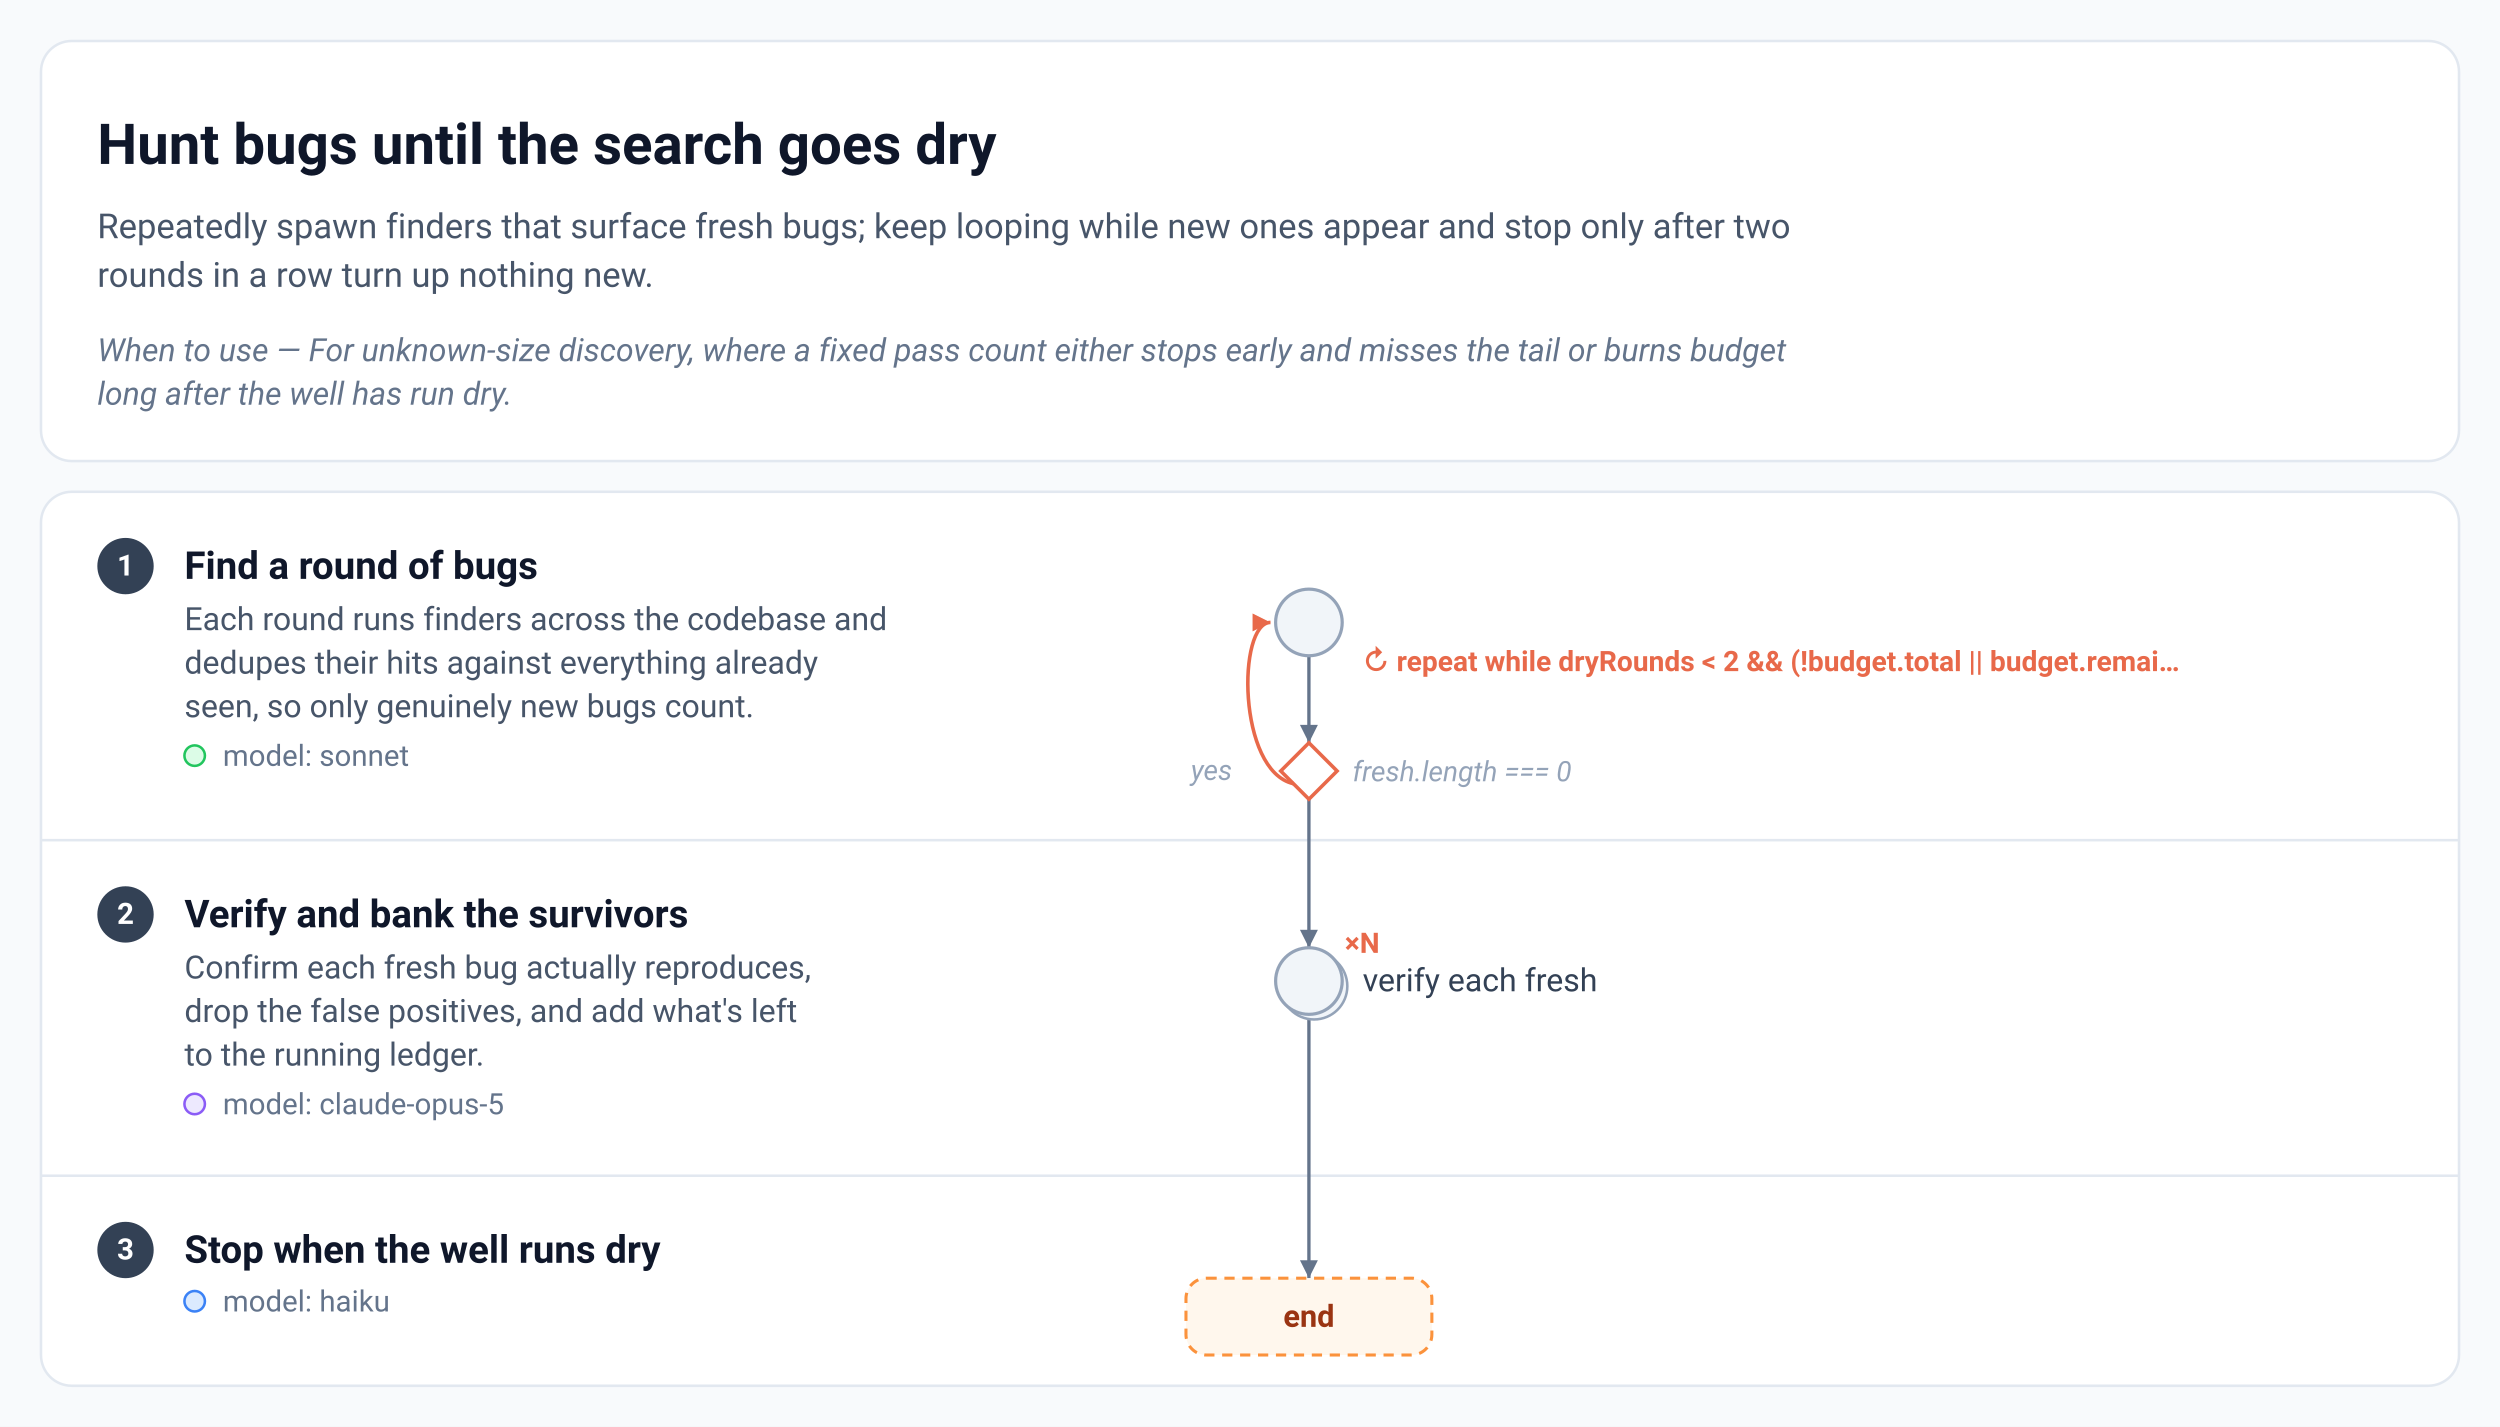
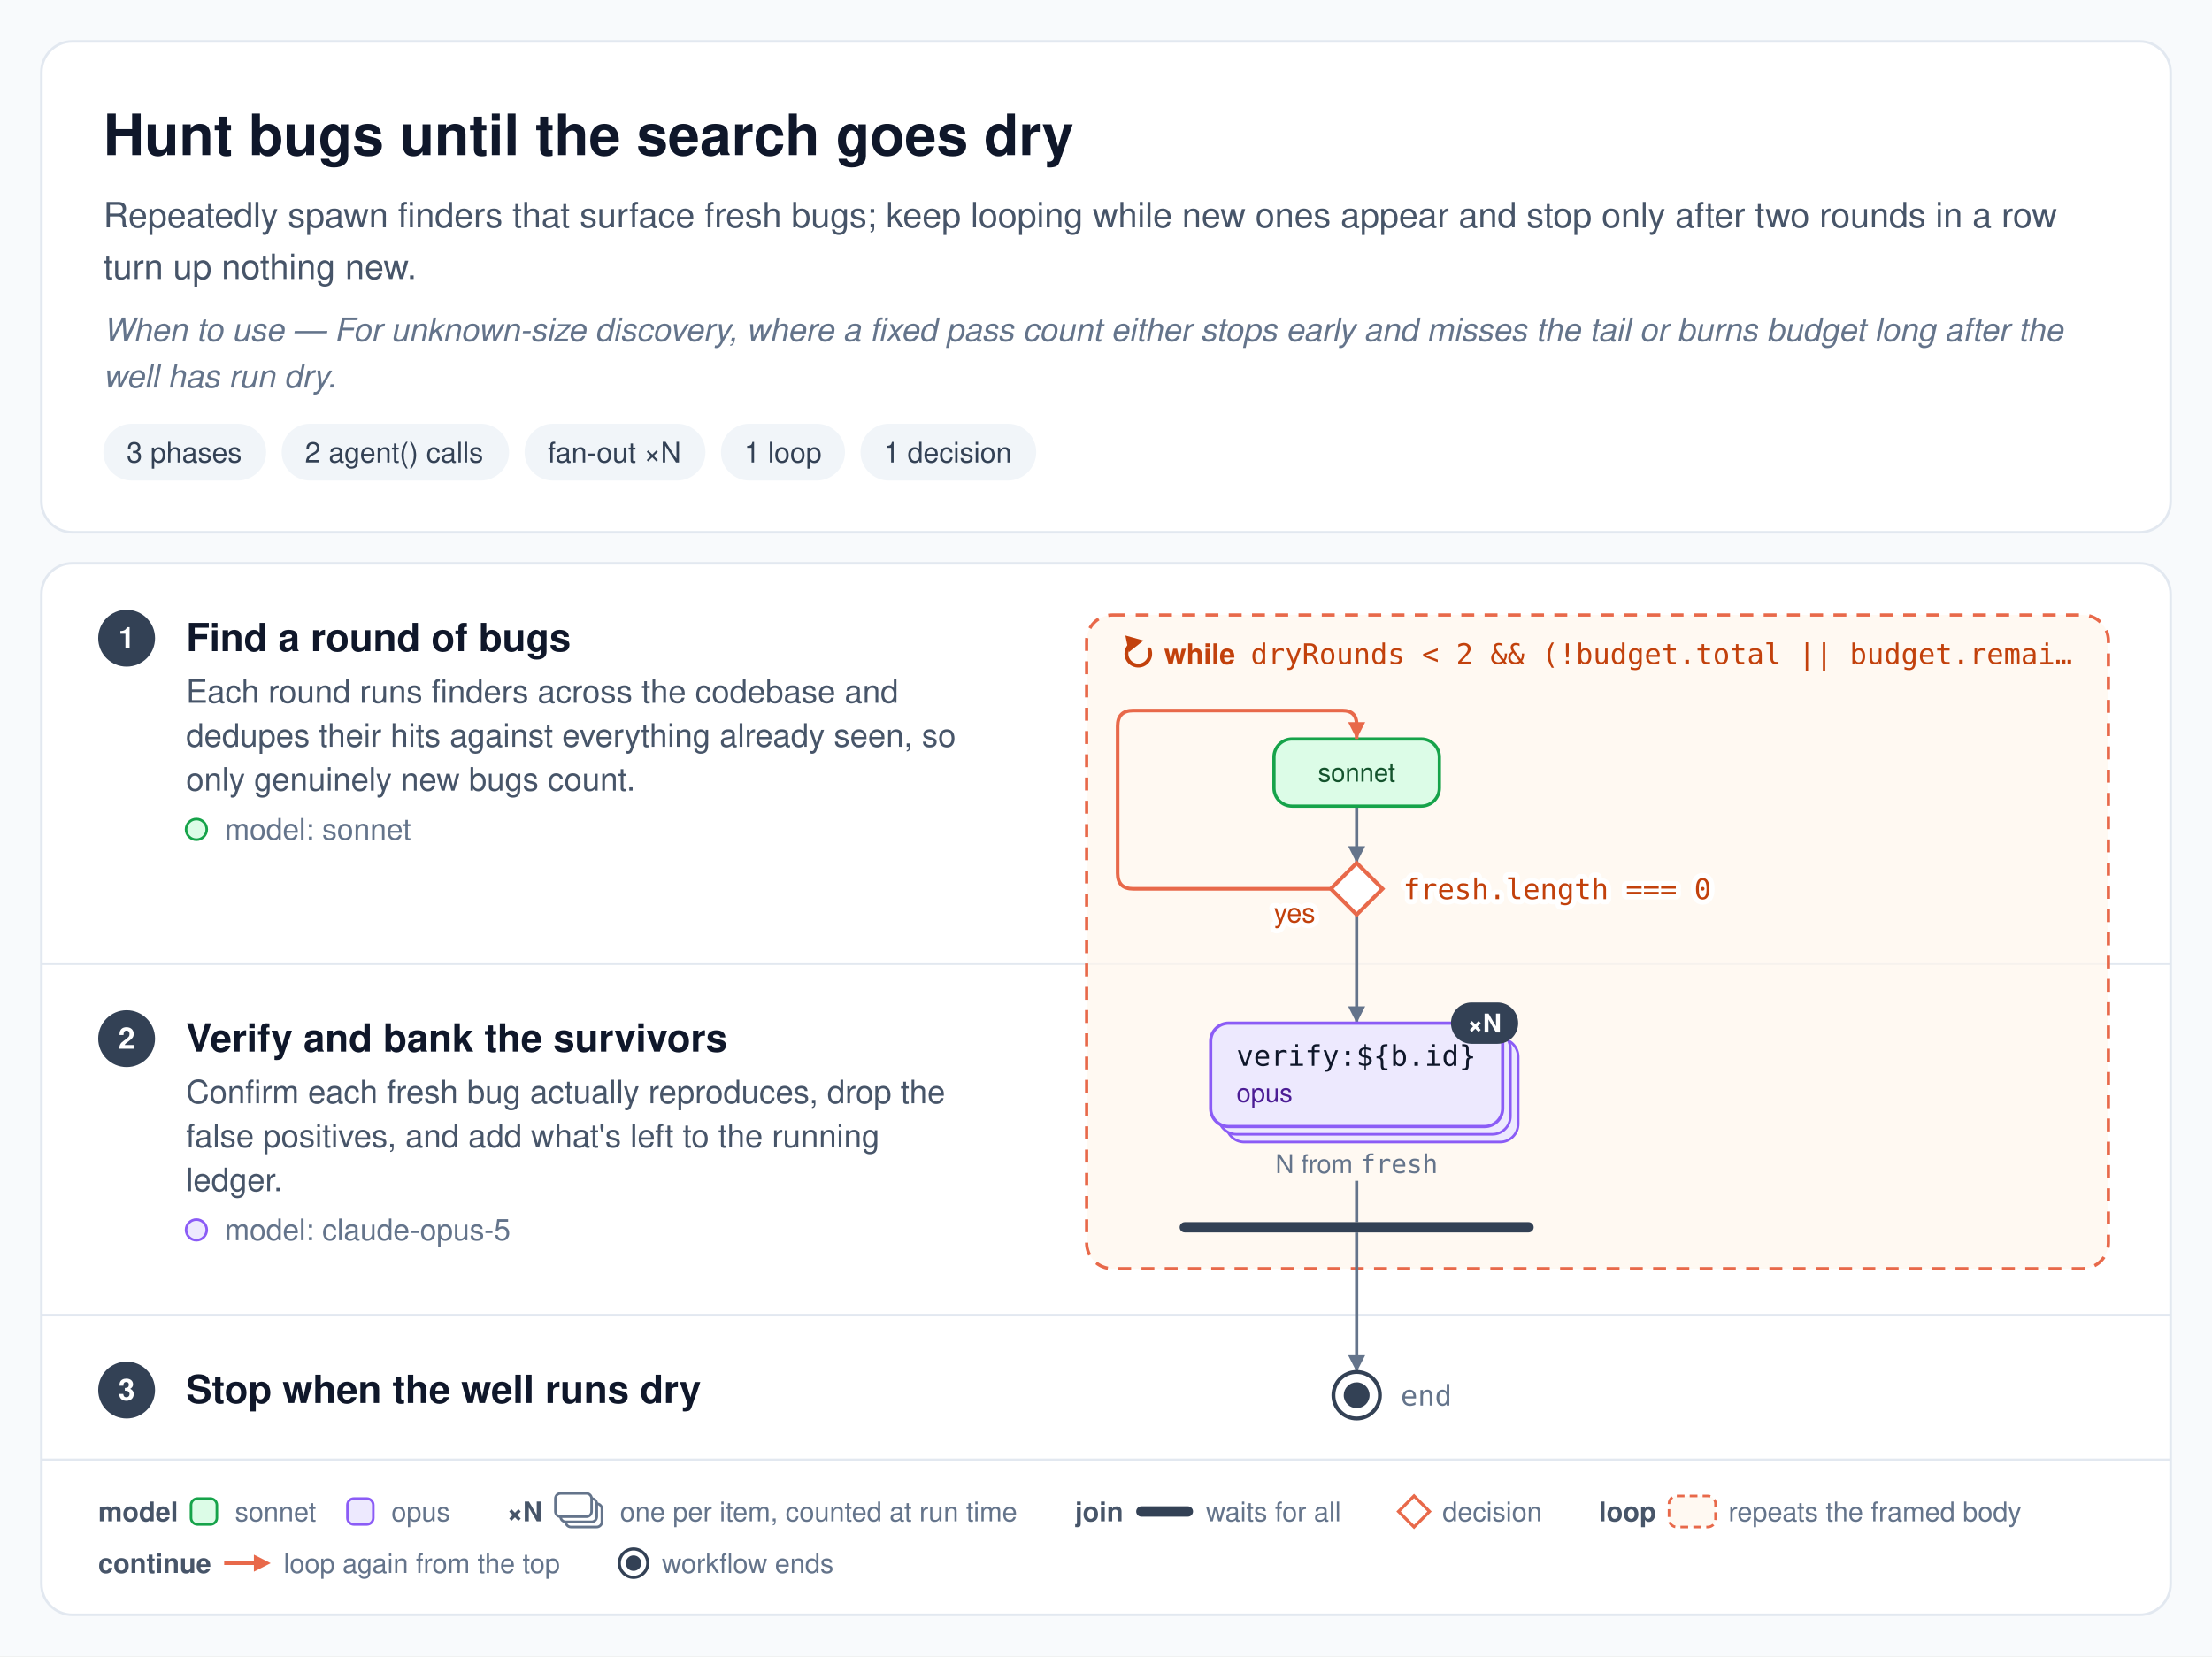
- <svg xmlns="http://www.w3.org/2000/svg" width="976" height="557" viewBox="0 0 976 557" font-family="-apple-system, BlinkMacSystemFont, 'Segoe UI', Roboto, Helvetica, Arial, sans-serif">
-   <rect width="976" height="557" fill="#f8fafc" />
+ <svg xmlns="http://www.w3.org/2000/svg" width="856" height="641" viewBox="0 0 856 641" role="img" font-family="Helvetica, Arial, 'Liberation Sans', sans-serif">
+   <rect width="856" height="641" fill="#f8fafc" />
  <g transform="translate(0 16)">
    <g class="header-card">
-       <rect x="16" y="0" width="944" height="164" rx="12" fill="#ffffff" stroke="#e2e8f0" stroke-width="1" />
-       <text x="38" y="48" font-size="22" fill="#0f172a" font-weight="700">Hunt bugs until the search goes dry</text>
-       <text x="38" y="77" font-size="13.5" fill="#475569">Repeatedly spawn finders that surface fresh bugs; keep looping while new ones appear and stop only after two</text>
-       <text x="38" y="96" font-size="13.5" fill="#475569">rounds in a row turn up nothing new.</text>
-       <text x="38" y="125" font-size="12.5" fill="#64748b" font-style="italic">When to use — For unknown-size discovery, where a fixed pass count either stops early and misses the tail or burns budget</text>
-       <text x="38" y="142" font-size="12.5" fill="#64748b" font-style="italic">long after the well has run dry.</text>
+       <rect x="16" y="0" width="824" height="190" rx="12" fill="#ffffff" stroke="#e2e8f0" stroke-width="1" />
+       <text x="40" y="44" font-size="22" fill="#0f172a" font-weight="700">Hunt bugs until the search goes dry</text>
+       <text x="40" y="72" font-size="13.5" fill="#475569">Repeatedly spawn finders that surface fresh bugs; keep looping while new ones appear and stop only after two rounds in a row</text>
+       <text x="40" y="92" font-size="13.5" fill="#475569">turn up nothing new.</text>
+       <text x="40" y="116" font-size="12.5" fill="#64748b" font-style="italic">When to use — For unknown-size discovery, where a fixed pass count either stops early and misses the tail or burns budget long after the</text>
+       <text x="40" y="134" font-size="12.5" fill="#64748b" font-style="italic">well has run dry.</text>
+       <rect x="40" y="148" width="63" height="22" rx="11" fill="#f1f5f9" />
+       <text x="49" y="163" font-size="11" fill="#334155">3 phases</text>
+       <rect x="109" y="148" width="88" height="22" rx="11" fill="#f1f5f9" />
+       <text x="118" y="163" font-size="11" fill="#334155">2 agent() calls</text>
+       <rect x="203" y="148" width="70" height="22" rx="11" fill="#f1f5f9" />
+       <text x="212" y="163" font-size="11" fill="#334155">fan-out ×N</text>
+       <rect x="279" y="148" width="48" height="22" rx="11" fill="#f1f5f9" />
+       <text x="288" y="163" font-size="11" fill="#334155">1 loop</text>
+       <rect x="333" y="148" width="68" height="22" rx="11" fill="#f1f5f9" />
+       <text x="342" y="163" font-size="11" fill="#334155">1 decision</text>
    </g>
  </g>
-   <g transform="translate(0 192)">
-     <rect x="16" y="0" width="944" height="349" rx="12" fill="#ffffff" stroke="#e2e8f0" stroke-width="1" />
+   <g transform="translate(0 218)">
+     <rect x="16" y="0" width="824" height="407" rx="12" fill="#ffffff" stroke="#e2e8f0" stroke-width="1" />
    <g class="swimlane" />
    <g class="swimlane">
-       <line x1="16" y1="136" x2="960" y2="136" stroke="#e2e8f0" stroke-width="1" />
+       <line x1="16" y1="155" x2="840" y2="155" stroke="#e2e8f0" stroke-width="1" />
    </g>
    <g class="swimlane">
-       <line x1="16" y1="267" x2="960" y2="267" stroke="#e2e8f0" stroke-width="1" />
+       <line x1="16" y1="291" x2="840" y2="291" stroke="#e2e8f0" stroke-width="1" />
    </g>
    <g transform="translate(0 0)">
      <g class="lane-label">
        <circle cx="49" cy="29" r="11" fill="#334155" />
-         <text x="49" y="32.7" font-size="11.5" fill="#ffffff" font-weight="700" text-anchor="middle">1</text>
+         <text x="49" y="32.9" font-size="11.5" fill="#ffffff" font-weight="700" text-anchor="middle">1</text>
        <text x="72" y="34" font-size="15" fill="#0f172a" font-weight="700">Find a round of bugs</text>
        <text x="72" y="54" font-size="12.5" fill="#475569">Each round runs finders across the codebase and</text>
-         <text x="72" y="71" font-size="12.5" fill="#475569">dedupes their hits against everything already</text>
-         <text x="72" y="88" font-size="12.5" fill="#475569">seen, so only genuinely new bugs count.</text>
-         <circle cx="76" cy="103" r="4" fill="#dcfce7" stroke="#22c55e" stroke-width="1" />
+         <text x="72" y="71" font-size="12.5" fill="#475569">dedupes their hits against everything already seen, so</text>
+         <text x="72" y="88" font-size="12.5" fill="#475569">only genuinely new bugs count.</text>
+         <circle cx="76" cy="103" r="4" fill="#dcfce7" stroke="#16a34a" />
        <text x="87" y="107" font-size="11.5" fill="#64748b">model: sonnet</text>
      </g>
    </g>
-     <g transform="translate(0 136)">
+     <g transform="translate(0 155)">
      <g class="lane-label">
        <circle cx="49" cy="29" r="11" fill="#334155" />
-         <text x="49" y="32.7" font-size="11.5" fill="#ffffff" font-weight="700" text-anchor="middle">2</text>
+         <text x="49" y="32.9" font-size="11.5" fill="#ffffff" font-weight="700" text-anchor="middle">2</text>
        <text x="72" y="34" font-size="15" fill="#0f172a" font-weight="700">Verify and bank the survivors</text>
-         <text x="72" y="54" font-size="12.5" fill="#475569">Confirm each fresh bug actually reproduces,</text>
-         <text x="72" y="71" font-size="12.5" fill="#475569">drop the false positives, and add what's left</text>
-         <text x="72" y="88" font-size="12.5" fill="#475569">to the running ledger.</text>
-         <circle cx="76" cy="103" r="4" fill="#ede9fe" stroke="#8b5cf6" stroke-width="1" />
+         <text x="72" y="54" font-size="12.5" fill="#475569">Confirm each fresh bug actually reproduces, drop the</text>
+         <text x="72" y="71" font-size="12.5" fill="#475569">false positives, and add what's left to the running</text>
+         <text x="72" y="88" font-size="12.5" fill="#475569">ledger.</text>
+         <circle cx="76" cy="103" r="4" fill="#ede9fe" stroke="#8b5cf6" />
        <text x="87" y="107" font-size="11.5" fill="#64748b">model: claude-opus-5</text>
      </g>
    </g>
-     <g transform="translate(0 267)">
+     <g transform="translate(0 291)">
      <g class="lane-label">
        <circle cx="49" cy="29" r="11" fill="#334155" />
-         <text x="49" y="32.7" font-size="11.5" fill="#ffffff" font-weight="700" text-anchor="middle">3</text>
+         <text x="49" y="32.9" font-size="11.5" fill="#ffffff" font-weight="700" text-anchor="middle">3</text>
        <text x="72" y="34" font-size="15" fill="#0f172a" font-weight="700">Stop when the well runs dry</text>
-         <circle cx="76" cy="49" r="4" fill="#dbeafe" stroke="#3b82f6" stroke-width="1" />
-         <text x="87" y="53" font-size="11.5" fill="#64748b">model: haiku</text>
      </g>
    </g>
-     <g class="topology" transform="translate(207 0)">
-       <g class="edge">
-         <path d="M 304 64 L 304 98" fill="none" stroke="#64748b" stroke-width="1.3" />
-         <polygon points="304,98 300.5,91 307.5,91" fill="#64748b" />
+     <g class="topology" transform="translate(221 0)">
+       <g class="loop-frame">
+         <rect x="199.5" y="20" width="395.41" height="253" rx="10" fill="#fff7ed" stroke="#e8694a" stroke-width="1.25" fill-opacity="0.7" stroke-dasharray="5 4" />
+         <path d="M 223.78 33.31 A 4.6 4.6 0 1 1 218.59 30.49" fill="none" stroke="#c2410c" stroke-width="1.5" stroke-linecap="round" />
+         <polygon points="221.53,29.9 215.81,34.42 214.5,27.95" fill="#c2410c" />
+         <text x="229.5" y="39" font-size="11" fill="#c2410c" font-weight="700">while</text>
+         <text x="263" y="39" font-size="11" fill="#c2410c" font-family="Menlo, Consolas, 'DejaVu Sans Mono', 'Liberation Mono', monospace">dryRounds &lt; 2 &amp;&amp; (!budget.total || budget.remai…</text>
      </g>
      <g class="edge">
-         <path d="M 304 120 L 304 178" fill="none" stroke="#64748b" stroke-width="1.3" />
-         <polygon points="304,178 300.5,171 307.5,171" fill="#64748b" />
+         <path d="M 304 94 L 304 116" fill="none" stroke="#64748b" stroke-width="1.25" stroke-linejoin="round" />
+         <polygon points="304,116 300.7,109.5 307.3,109.5" fill="#64748b" />
      </g>
      <g class="edge">
-         <path d="M 304 204 L 304 307" fill="none" stroke="#64748b" stroke-width="1.3" />
-         <polygon points="304,307 300.5,300 307.5,300" fill="#64748b" />
+         <path d="M 304 239 L 304 255" fill="none" stroke="#64748b" stroke-width="1.25" stroke-linejoin="round" />
+       </g>
+       <g class="edge">
+         <path d="M 304 136 L 304 178" fill="none" stroke="#64748b" stroke-width="1.25" stroke-linejoin="round" />
+         <polygon points="304,178 300.7,171.5 307.3,171.5" fill="#64748b" />
+       </g>
+       <g class="edge">
+         <path d="M 304 259 L 304 313" fill="none" stroke="#64748b" stroke-width="1.25" stroke-linejoin="round" />
+         <polygon points="304,313 300.7,306.5 307.3,306.5" fill="#64748b" />
      </g>
      <g class="agent-node">
-         <circle cx="304" cy="51" r="13" fill="#f1f5f9" stroke="#94a3b8" stroke-width="1.25" />
+         <rect x="272" y="68" width="64" height="26" rx="7" fill="#dcfce7" stroke="#16a34a" stroke-width="1.25" />
+         <text x="304" y="84.5" font-size="10" fill="#14532d" text-anchor="middle">sonnet</text>
      </g>
      <g class="decision">
-         <polygon points="304,98 315,109 304,120 293,109" fill="#ffffff" stroke="#e8694a" stroke-width="1.4" />
-         <text x="321" y="113" font-size="11" fill="#94a3b8" font-style="italic" stroke="#ffffff" stroke-width="3.5" stroke-linejoin="round" paint-order="stroke fill">fresh.length === 0</text>
+         <polygon points="304,116 314,126 304,136 294,126" fill="#ffffff" stroke="#e8694a" stroke-width="1.5" />
+         <text x="322" y="130" font-size="11" fill="#c2410c" font-family="Menlo, Consolas, 'DejaVu Sans Mono', 'Liberation Mono', monospace" stroke="#ffffff" stroke-width="4" stroke-linejoin="round" paint-order="stroke fill">fresh.length === 0</text>
      </g>
      <g class="agent-node">
-         <circle cx="306" cy="193" r="13" fill="#f1f5f9" stroke="#94a3b8" stroke-width="1" />
-         <circle cx="304" cy="191" r="13" fill="#f1f5f9" stroke="#94a3b8" stroke-width="1.25" />
-         <text x="325" y="195" font-size="12.5" fill="#334155" stroke="#ffffff" stroke-width="3.5" stroke-linejoin="round" paint-order="stroke fill">verify each fresh</text>
-         <text x="318" y="180" font-size="11" font-weight="700" fill="#e8694a">×N</text>
+         <rect x="253.5" y="184" width="113" height="40" rx="7" fill="#ede9fe" stroke="#8b5cf6" stroke-width="1" />
+         <rect x="250.5" y="181" width="113" height="40" rx="7" fill="#ede9fe" stroke="#8b5cf6" stroke-width="1" />
+         <rect x="247.5" y="178" width="113" height="40" rx="7" fill="#ede9fe" stroke="#8b5cf6" stroke-width="1.25" />
+         <text x="257.5" y="194.5" font-size="11" fill="#0f172a" font-family="Menlo, Consolas, 'DejaVu Sans Mono', 'Liberation Mono', monospace">verify:${b.id}</text>
+         <text x="257.5" y="208.5" font-size="10" fill="#4c1d95">opus</text>
+         <rect x="340.5" y="170" width="26" height="16" rx="8" fill="#334155" />
+         <text x="353.5" y="181.6" font-size="10" fill="#ffffff" font-weight="700" text-anchor="middle">×N</text>
+         <text x="272.56" y="236" font-size="10" fill="#64748b">N from </text>
+         <text x="305.34" y="236" font-size="10" fill="#64748b" font-family="Menlo, Consolas, 'DejaVu Sans Mono', 'Liberation Mono', monospace">fresh</text>
      </g>
+       <rect x="235.5" y="255" width="137" height="4" rx="2" fill="#334155" class="barrier" />
      <g class="control-node">
-         <rect class="control-box" x="256" y="307" width="96" height="30" rx="8" fill="#fff7ed" stroke="#fb923c" stroke-width="1.2" stroke-dasharray="4 3" />
-         <text x="304" y="326" font-size="12" fill="#9a3412" font-weight="600" text-anchor="middle">end</text>
+         <circle cx="304" cy="322" r="9" fill="#ffffff" stroke="#334155" stroke-width="1.5" />
+         <circle cx="304" cy="322" r="5" fill="#334155" />
+         <text x="321" y="326" font-size="11" fill="#64748b" font-family="Menlo, Consolas, 'DejaVu Sans Mono', 'Liberation Mono', monospace">end</text>
      </g>
      <g class="control-arc">
-         <path d="M 297.95 113.95 C 276 109 276 51 289 51" fill="none" stroke="#e8694a" stroke-width="1.4" />
-         <polygon points="289,51 282,54.5 282,47.5" fill="#e8694a" />
-         <text x="274" y="112.5" font-size="11" fill="#94a3b8" font-style="italic" text-anchor="end" stroke="#ffffff" stroke-width="3.5" stroke-linejoin="round" paint-order="stroke fill">yes</text>
+         <path d="M 294 126 L 217.5 126 Q 211.5 126 211.5 120 L 211.5 63 Q 211.5 57 217.5 57 L 298.5 57 Q 304 57 304 62.5 L 304 68" fill="none" stroke="#e8694a" stroke-width="1.4" stroke-linejoin="round" />
+         <polygon points="304,68 300.7,61.5 307.3,61.5" fill="#e8694a" />
+         <text x="288" y="139" font-size="10.5" fill="#c2410c" text-anchor="end" stroke="#ffffff" stroke-width="4" stroke-linejoin="round" paint-order="stroke fill">yes</text>
      </g>
-       <g class="loop-badge">
-         <text x="325" y="70" font-size="11" fill="#e8694a" font-weight="600" stroke="#ffffff" stroke-width="3.5" stroke-linejoin="round" paint-order="stroke fill">↻ repeat while dryRounds &lt; 2 &amp;&amp; (!budget.total || budget.remai…</text>
-       </g>
+     </g>
+     <line x1="16" y1="347" x2="840" y2="347" stroke="#e2e8f0" stroke-width="1" />
+     <g class="legend" transform="translate(0 360)">
+       <text x="38" y="10.8" font-size="10.5" fill="#475569" font-weight="700">model</text>
+       <rect x="73.92" y="2" width="10" height="10" rx="2.5" fill="#dcfce7" stroke="#16a34a" stroke-width="1" />
+       <text x="90.92" y="10.8" font-size="10.5" fill="#64748b">sonnet</text>
+       <rect x="134.45" y="2" width="10" height="10" rx="2.5" fill="#ede9fe" stroke="#8b5cf6" stroke-width="1" />
+       <text x="151.45" y="10.8" font-size="10.5" fill="#64748b">opus</text>
+       <text x="196.22" y="10.8" font-size="10.5" fill="#475569" font-weight="700">×N</text>
+       <rect x="218.93" y="4" width="14" height="9" rx="2" fill="#ffffff" stroke="#64748b" stroke-width="1" />
+       <rect x="216.93" y="2" width="14" height="9" rx="2" fill="#ffffff" stroke="#64748b" stroke-width="1" />
+       <rect x="214.93" y="0" width="14" height="9" rx="2" fill="#ffffff" stroke="#64748b" stroke-width="1" />
+       <text x="239.93" y="10.8" font-size="10.5" fill="#64748b">one per item, counted at run time</text>
+       <text x="416.02" y="10.8" font-size="10.5" fill="#475569" font-weight="700">join</text>
+       <rect x="439.68" y="5" width="22" height="4" rx="2" fill="#334155" />
+       <text x="466.68" y="10.8" font-size="10.5" fill="#64748b">waits for all</text>
+       <polygon points="547.2,1 553.2,7 547.2,13 541.2,7" fill="#ffffff" stroke="#e8694a" stroke-width="1.2" />
+       <text x="558.2" y="10.8" font-size="10.5" fill="#64748b">decision</text>
+       <text x="618.73" y="10.8" font-size="10.5" fill="#475569" font-weight="700">loop</text>
+       <rect x="645.88" y="1" width="18" height="12" rx="3" fill="#fff7ed" stroke="#e8694a" stroke-width="1" fill-opacity="0.7" stroke-dasharray="3 2" />
+       <text x="668.88" y="10.8" font-size="10.5" fill="#64748b">repeats the framed body</text>
+       <text x="38" y="30.8" font-size="10.5" fill="#475569" font-weight="700">continue</text>
+       <path d="M 86.75 27 L 98.75 27" fill="none" stroke="#e8694a" stroke-width="1.4" stroke-linejoin="round" />
+       <polygon points="104.75,27 98.25,30.3 98.25,23.7" fill="#e8694a" />
+       <text x="109.75" y="30.8" font-size="10.5" fill="#64748b">loop again from the top</text>
+       <circle cx="245.16" cy="27" r="5.5" fill="#ffffff" stroke="#334155" stroke-width="1.2" />
+       <circle cx="245.16" cy="27" r="3" fill="#334155" />
+       <text x="256.16" y="30.8" font-size="10.5" fill="#64748b">workflow ends</text>
    </g>
  </g>
</svg>
